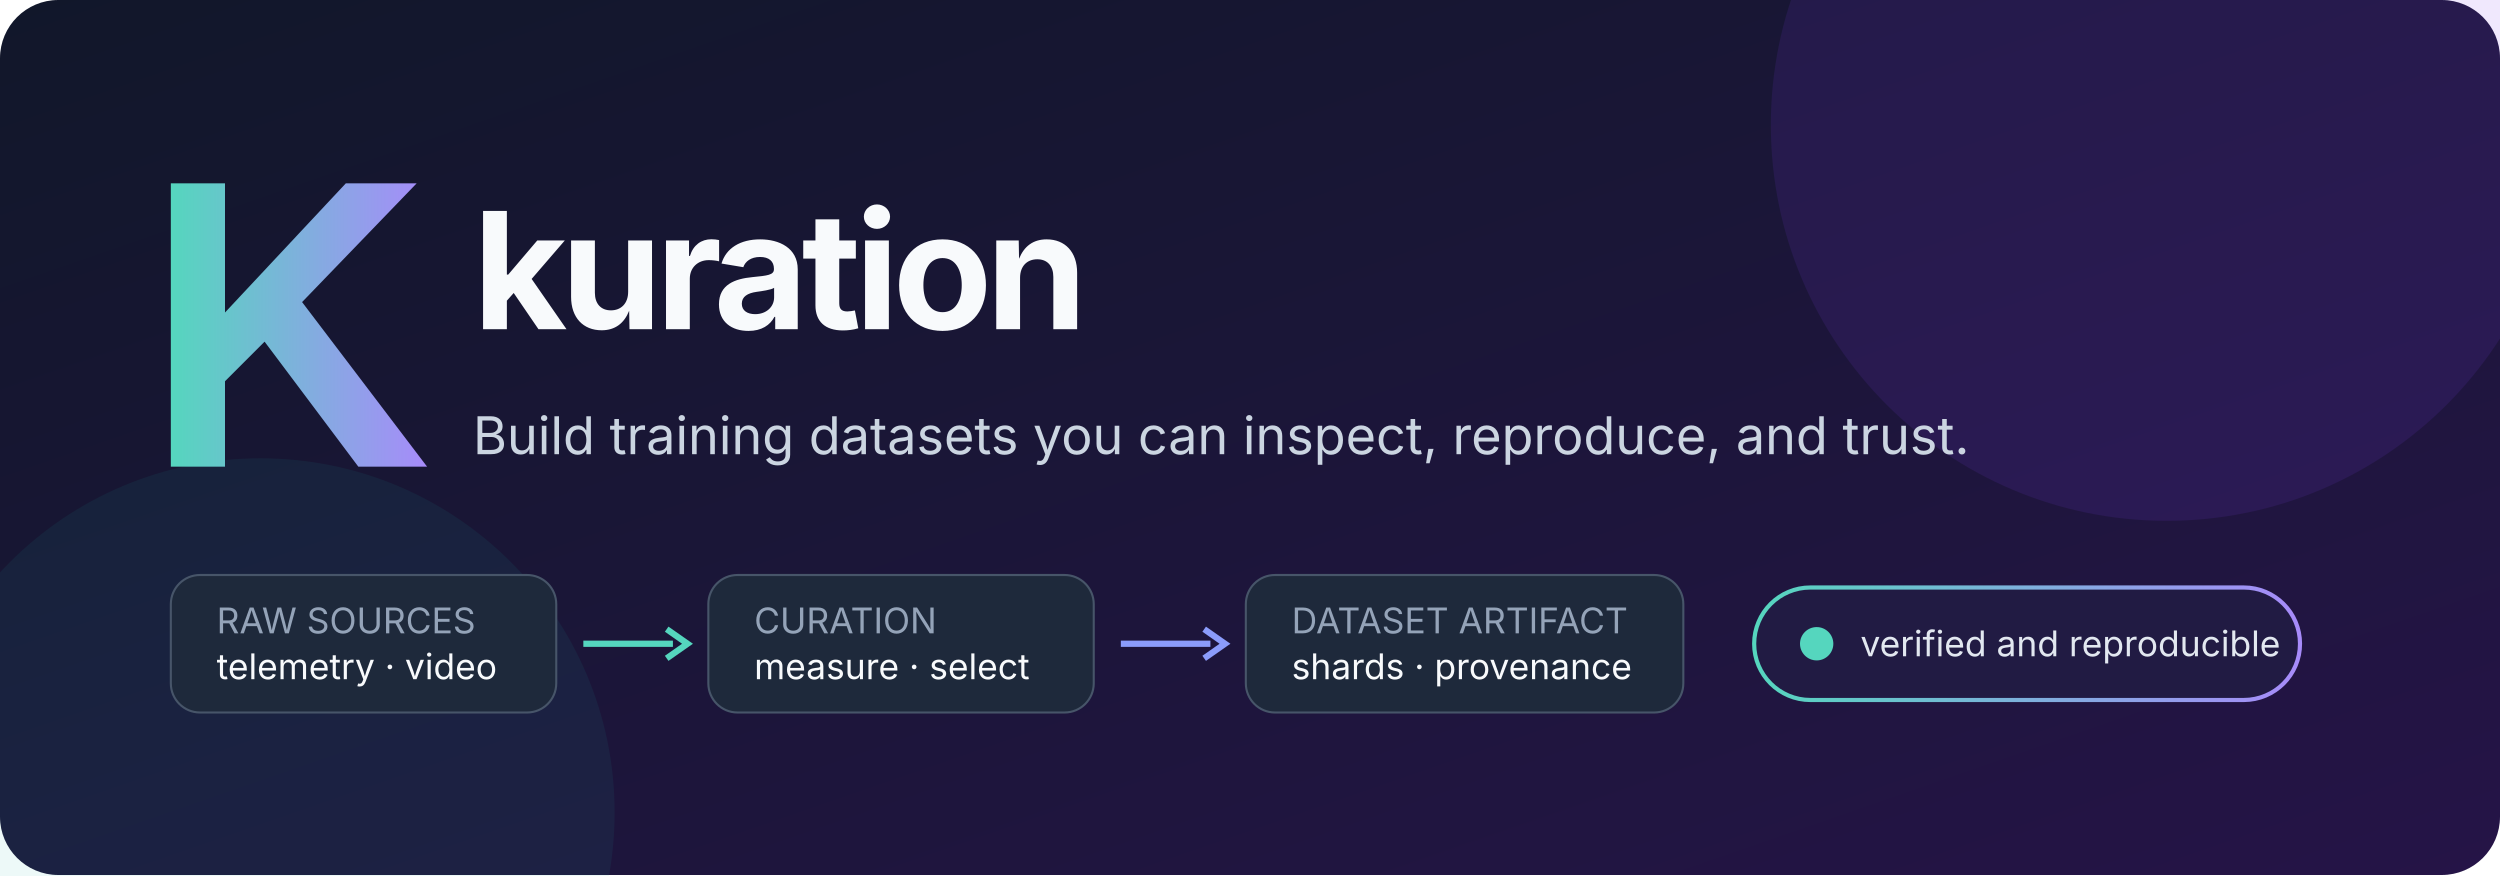
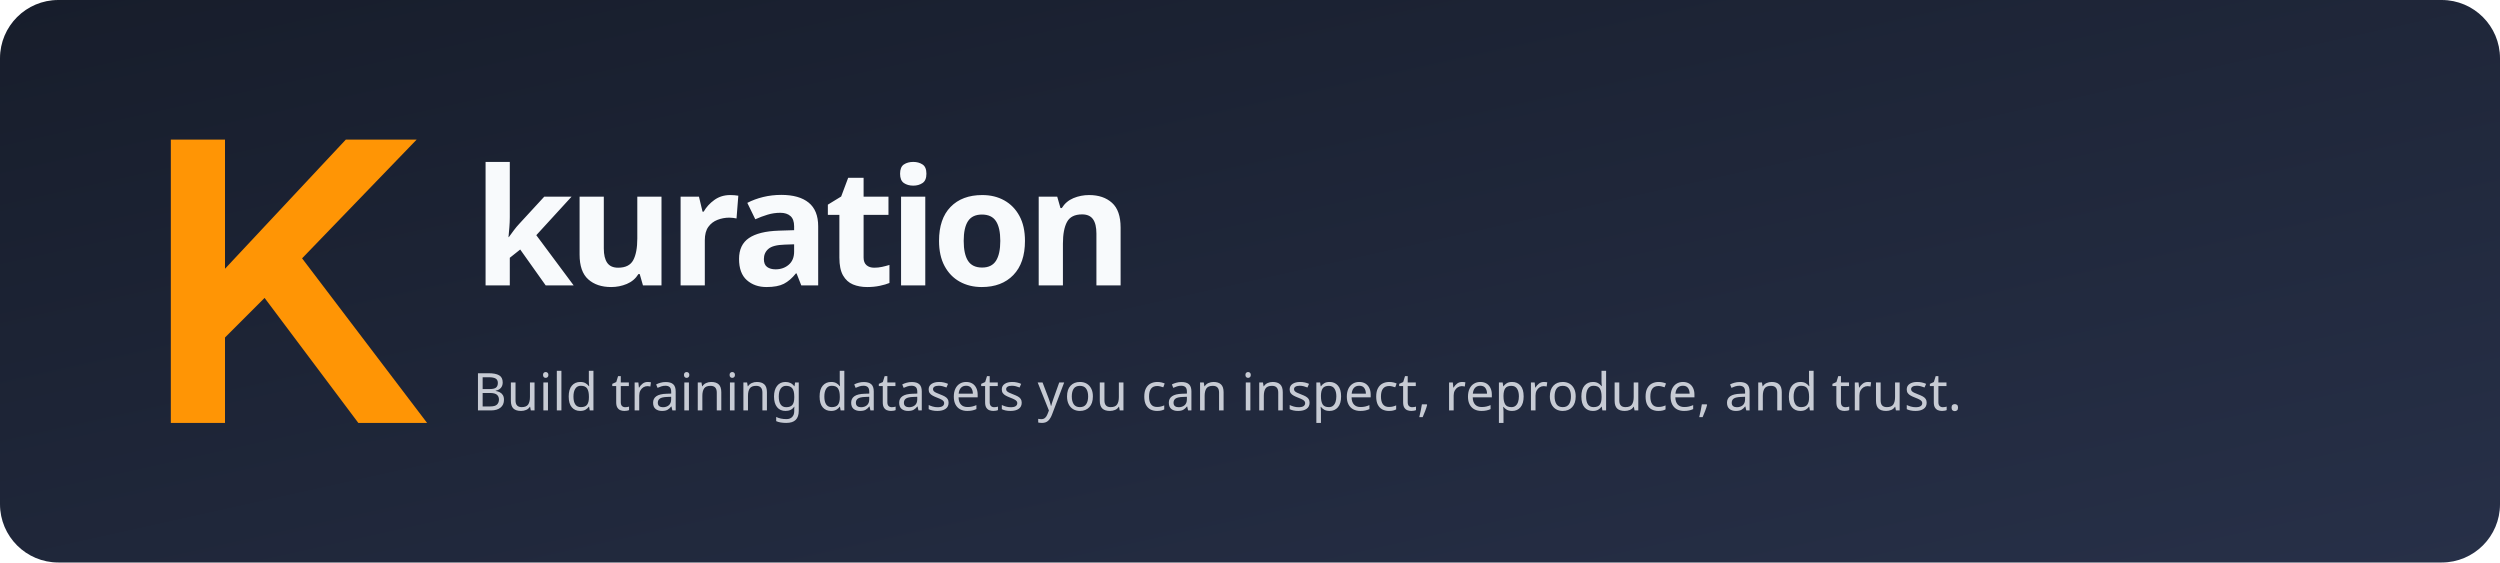
- <svg xmlns="http://www.w3.org/2000/svg" viewBox="0 0 1200 420" role="img" aria-labelledby="title desc">
+ <svg xmlns="http://www.w3.org/2000/svg" viewBox="0 0 1200 270" role="img" aria-labelledby="title desc">
  <defs>
    <linearGradient id="bg" x1="0" y1="0" x2="1" y2="1">
-       <stop offset="0" stop-color="#11172a" />
-       <stop offset="1" stop-color="#251447" />
-     </linearGradient>
-     <linearGradient id="accent" x1="0" y1="0" x2="1" y2="0">
-       <stop offset="0" stop-color="#55d6be" />
-       <stop offset="1" stop-color="#a78bfa" />
+       <stop offset="0" stop-color="#171d2b" />
+       <stop offset="1" stop-color="#273048" />
    </linearGradient>
  </defs>
-   <rect width="1200" height="420" rx="28" fill="url(#bg)" />
-   <circle cx="1040" cy="60" r="190" fill="#7c3aed" opacity=".12" />
-   <circle cx="125" cy="390" r="170" fill="#14b8a6" opacity=".08" />
-   <g transform="translate(82 76)">
-     <path d="M0 12h26v62l58-62h34L63 69l60 79H90L45 88l-19 19v41H0z" fill="url(#accent)" />
-     <text x="145" y="82" fill="#f8fafc" font-family="Inter,ui-sans-serif,system-ui,sans-serif" font-size="78" font-weight="700" letter-spacing="-3">kuration</text>
-     <text x="145" y="142" fill="#cbd5e1" font-family="Inter,ui-sans-serif,system-ui,sans-serif" font-size="25">Build training datasets you can inspect, reproduce, and trust.</text>
-   </g>
-   <g transform="translate(82 276)" font-family="Inter,ui-sans-serif,system-ui,sans-serif" font-size="17">
-     <g>
-       <rect width="185" height="66" rx="14" fill="#1e293b" stroke="#475569" />
-       <text x="22" y="28" fill="#94a3b8">RAW SOURCES</text>
-       <text x="22" y="50" fill="#f8fafc">telemetry · video</text>
-     </g>
-     <path d="M198 33h43" stroke="#55d6be" stroke-width="3" />
-     <path d="m238 26 10 7-10 7" fill="none" stroke="#55d6be" stroke-width="3" />
-     <g transform="translate(258)">
-       <rect width="185" height="66" rx="14" fill="#1e293b" stroke="#475569" />
-       <text x="22" y="28" fill="#94a3b8">CURATION</text>
-       <text x="22" y="50" fill="#f8fafc">measure · select</text>
-     </g>
-     <path d="M456 33h43" stroke="#8b9cfb" stroke-width="3" />
-     <path d="m496 26 10 7-10 7" fill="none" stroke="#8b9cfb" stroke-width="3" />
-     <g transform="translate(516)">
-       <rect width="210" height="66" rx="14" fill="#1e293b" stroke="#475569" />
-       <text x="22" y="28" fill="#94a3b8">DATASET ARTIFACT</text>
-       <text x="22" y="50" fill="#f8fafc">shards · provenance</text>
-     </g>
-     <g transform="translate(760 6)">
-       <rect width="262" height="54" rx="27" fill="#211b43" stroke="url(#accent)" stroke-width="2" />
-       <circle cx="30" cy="27" r="8" fill="#55d6be" />
-       <text x="51" y="33" fill="#e2e8f0">verified and reproducible</text>
-     </g>
+   <rect width="1200" height="270" rx="28" fill="url(#bg)" />
+   <g transform="translate(82 55)">
+     <path d="M0 12h26v62l58-62h34L63 69l60 79H90L45 88l-19 19v41H0z" fill="#ff9505" />
+     <text x="145" y="82" fill="#f8fafc" font-family="Avenir Next,Avenir,ui-sans-serif,system-ui,sans-serif" font-size="78" font-weight="600" letter-spacing="-3">kuration</text>
+     <text x="145" y="142" fill="#c7cbd4" font-family="Avenir Next,Avenir,ui-sans-serif,system-ui,sans-serif" font-size="25" font-weight="400">Build training datasets you can inspect, reproduce, and trust.</text>
  </g>
</svg>
